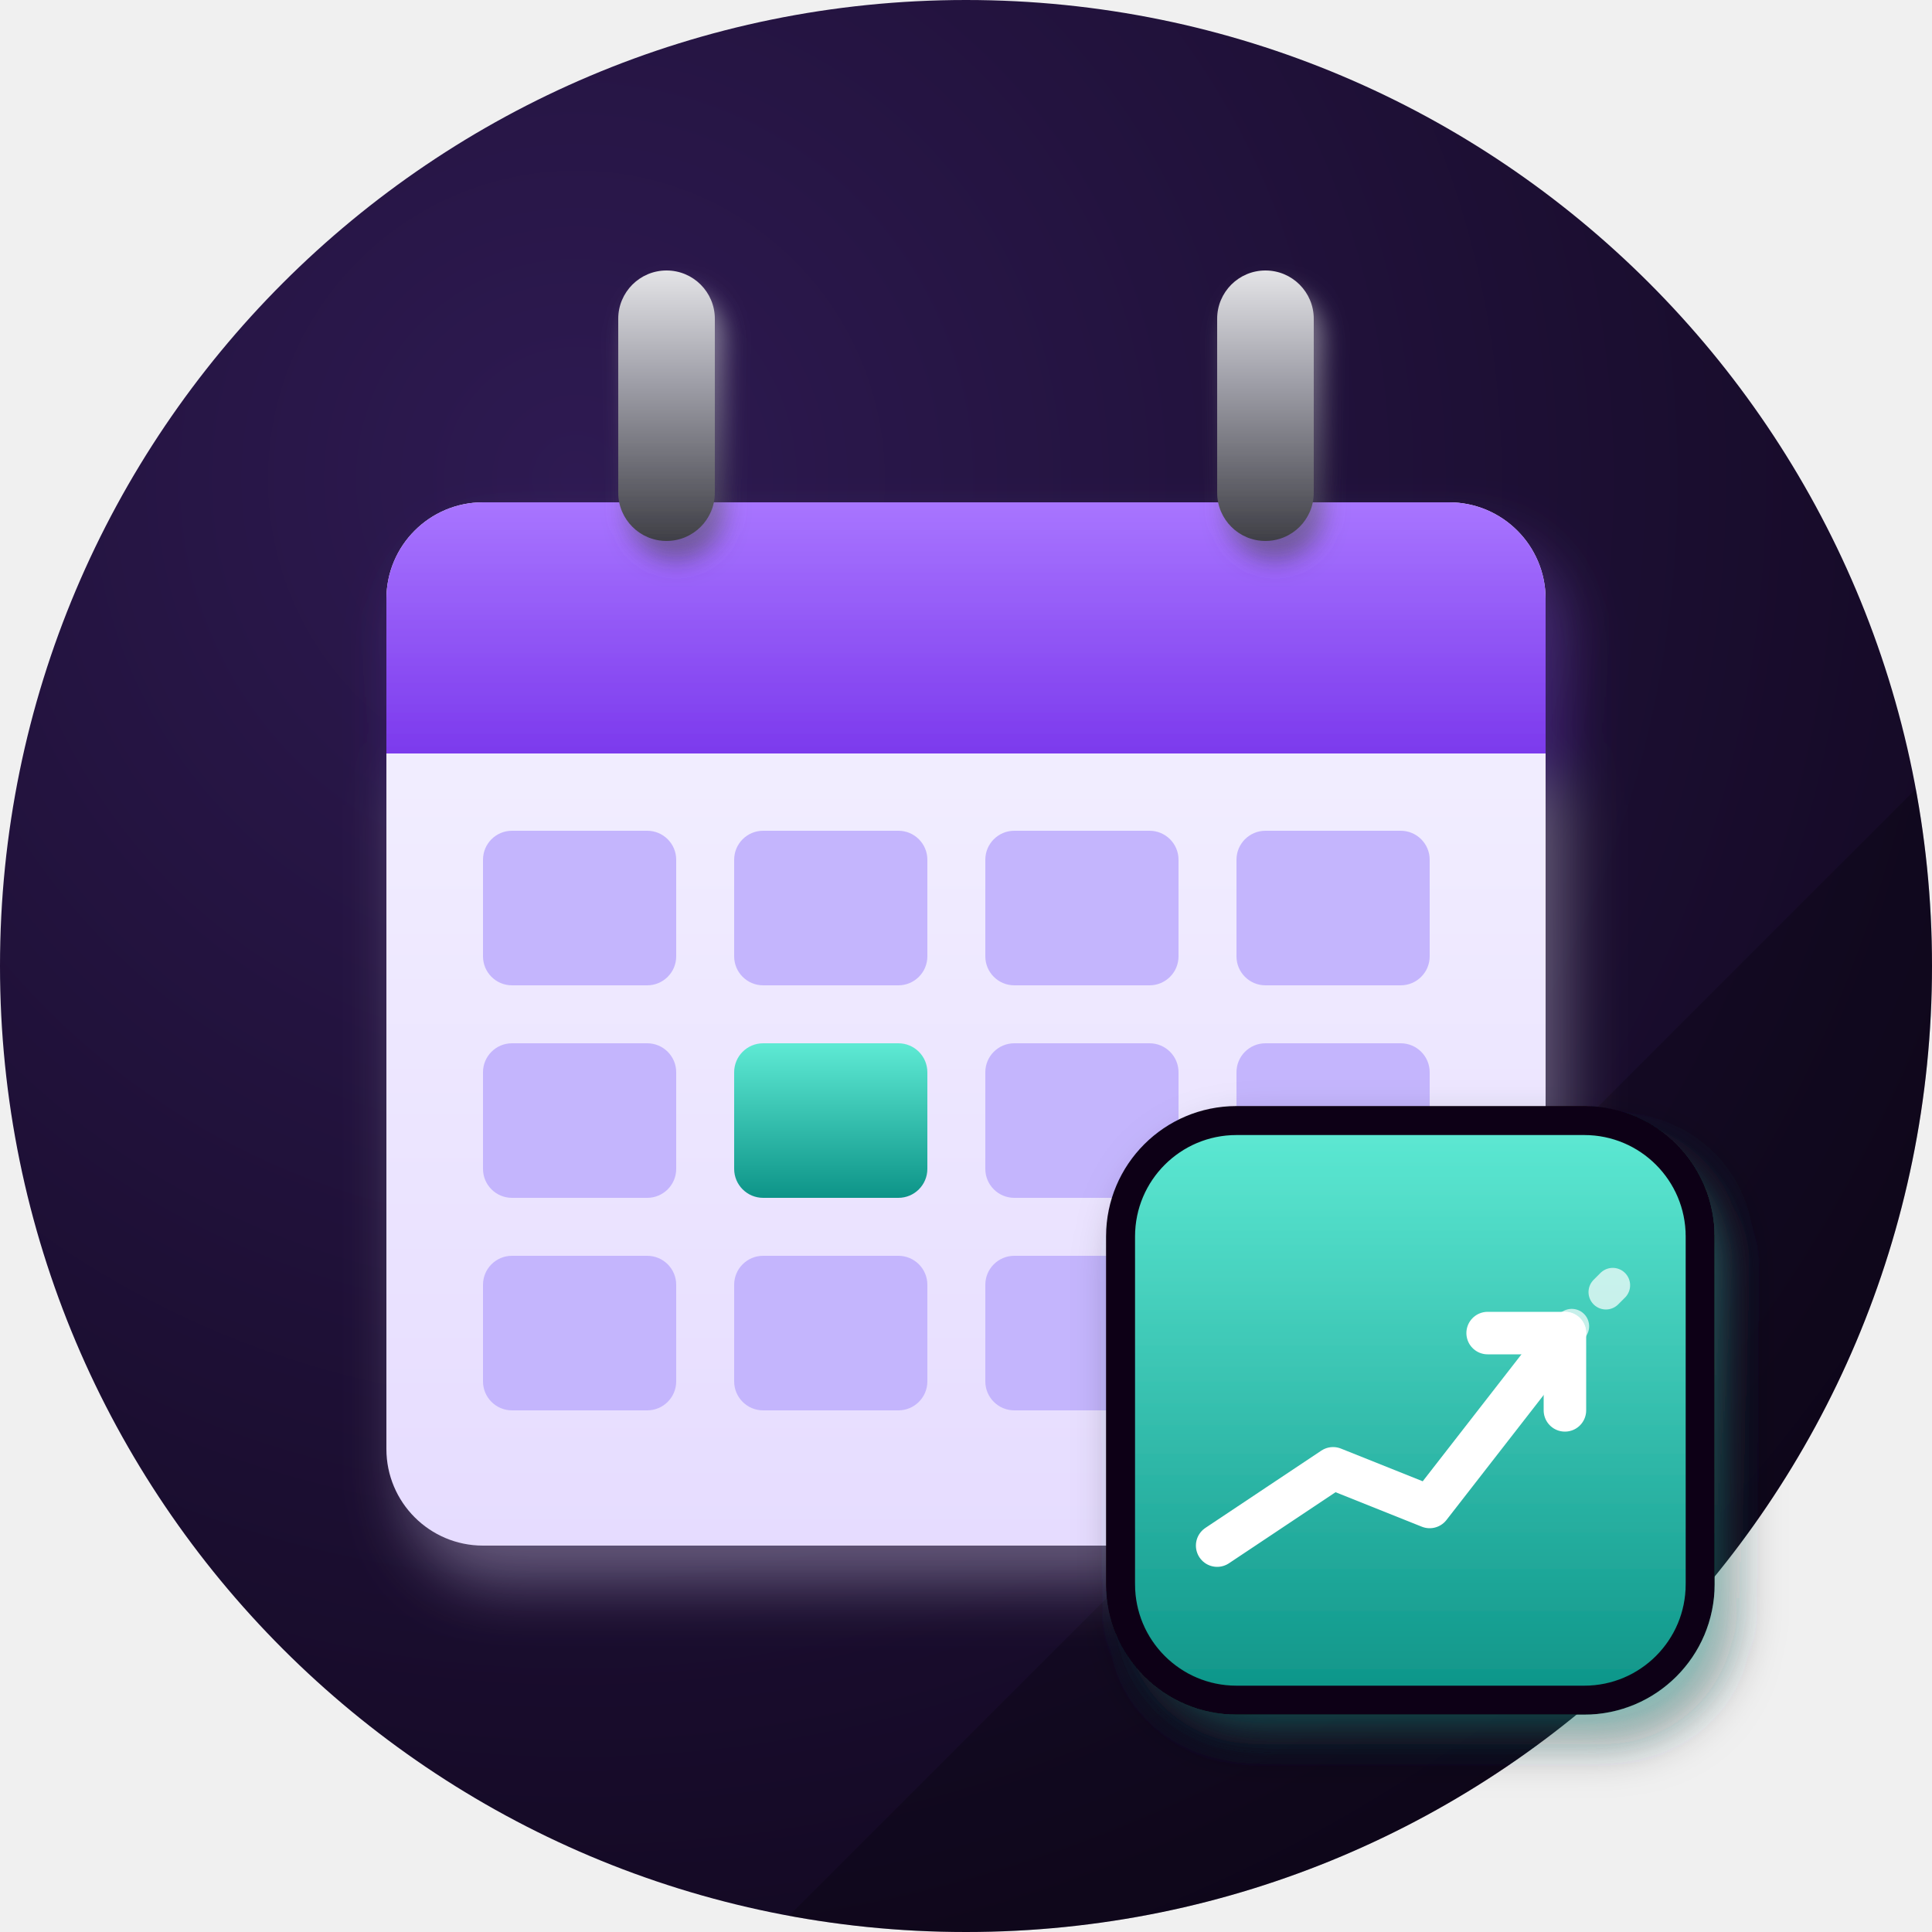
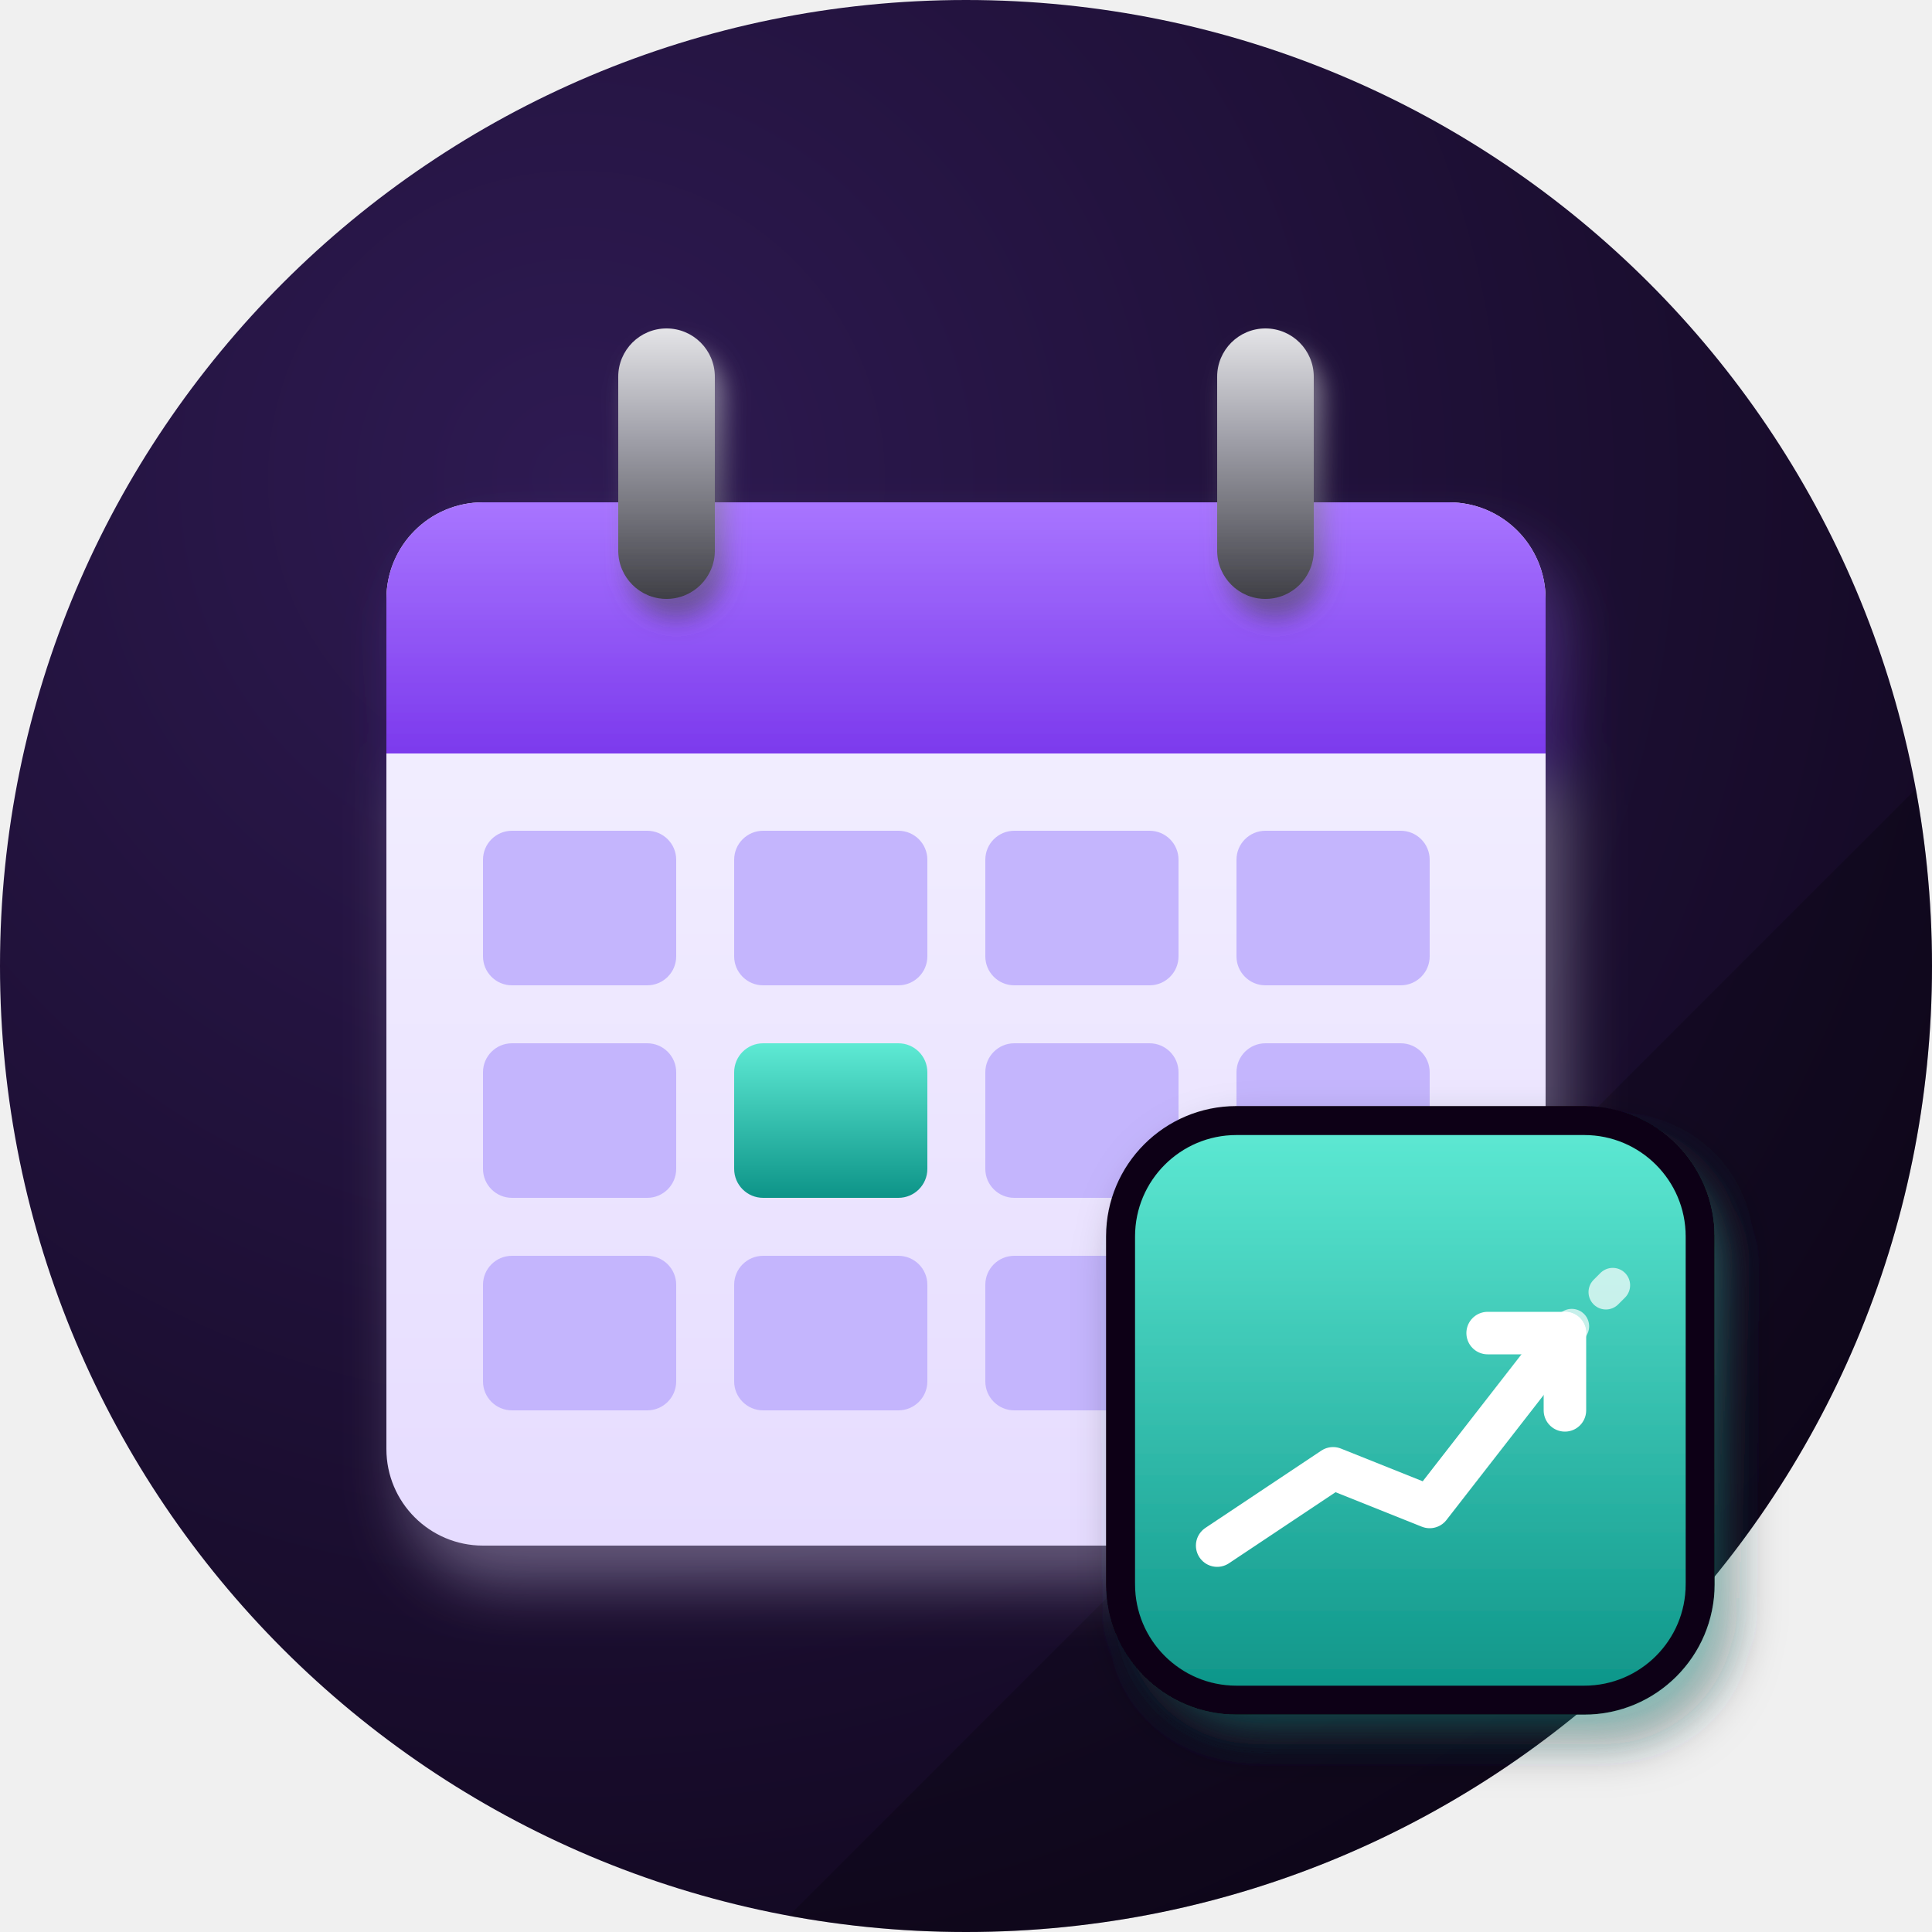
<svg xmlns="http://www.w3.org/2000/svg" width="100" height="100" viewBox="0 0 100 100">
  <defs>
    <radialGradient id="badge" cx="0.3" cy="0.25" r="0.95">
      <stop offset="0%" stop-color="#2e1a52" />
      <stop offset="100%" stop-color="#0d0518" />
    </radialGradient>
    <linearGradient id="cal-header" x1="0" y1="0" x2="0" y2="1">
      <stop offset="0%" stop-color="#a875ff" />
      <stop offset="100%" stop-color="#7c3aed" />
    </linearGradient>
    <linearGradient id="cal-body" x1="0" y1="0" x2="0" y2="1">
      <stop offset="0%" stop-color="#f5f3ff" />
      <stop offset="100%" stop-color="#e6dcff" />
    </linearGradient>
    <linearGradient id="inset" x1="0" y1="0" x2="0" y2="1">
      <stop offset="0%" stop-color="#5eead4" />
      <stop offset="100%" stop-color="#0d9488" />
    </linearGradient>
    <linearGradient id="ring-metal" x1="0" y1="0" x2="0" y2="1">
      <stop offset="0%" stop-color="#e4e4e7" />
      <stop offset="40%" stop-color="#a1a1aa" />
      <stop offset="100%" stop-color="#3f3f46" />
    </linearGradient>
    <clipPath id="badge-clip">
      <circle cx="50" cy="50" r="50" />
    </clipPath>
    <filter id="cal-shadow" x="-50%" y="-50%" width="200%" height="200%">
      <feGaussianBlur stdDeviation="1.5" />
      <feOffset dx="1" dy="2" />
      <feComponentTransfer>
        <feFuncA type="linear" slope="0.35" />
      </feComponentTransfer>
      <feMerge>
        <feMergeNode />
        <feMergeNode in="SourceGraphic" />
      </feMerge>
    </filter>
    <filter id="ring-shadow" x="-50%" y="-50%" width="200%" height="200%">
      <feGaussianBlur stdDeviation="0.6" />
      <feOffset dx="0.5" dy="1" />
      <feComponentTransfer>
        <feFuncA type="linear" slope="0.55" />
      </feComponentTransfer>
      <feMerge>
        <feMergeNode />
        <feMergeNode in="SourceGraphic" />
      </feMerge>
    </filter>
    <filter id="inset-shadow" x="-50%" y="-50%" width="200%" height="200%">
      <feGaussianBlur stdDeviation="1.2" />
      <feOffset dx="1" dy="1.5" />
      <feComponentTransfer>
        <feFuncA type="linear" slope="0.5" />
      </feComponentTransfer>
      <feMerge>
        <feMergeNode />
        <feMergeNode in="SourceGraphic" />
      </feMerge>
    </filter>
  </defs>
  <circle cx="50" cy="50" r="50" fill="url(#badge)" />
  <g clip-path="url(#badge-clip)" opacity="0.22">
    <polygon points="100,40 100,100 40,100" fill="#000" />
  </g>
  <g filter="url(#cal-shadow)">
    <rect x="20" y="26" width="60" height="54" rx="5" fill="url(#cal-body)" />
    <path d="M 20 31 a 5 5 0 0 1 5 -5 h 50 a 5 5 0 0 1 5 5 v 8 h -60 z" fill="url(#cal-header)" />
  </g>
  <g filter="url(#ring-shadow)">
-     <rect x="32" y="14" width="5" height="14" rx="2.5" fill="url(#ring-metal)" />
-     <rect x="63" y="14" width="5" height="14" rx="2.5" fill="url(#ring-metal)" />
+     <rect x="32" y="17" width="5" height="14" rx="2.5" fill="url(#ring-metal)" />
+     <rect x="63" y="17" width="5" height="14" rx="2.5" fill="url(#ring-metal)" />
  </g>
  <g fill="#c4b5fd">
    <rect x="25" y="43" width="10" height="8" rx="1.5" />
    <rect x="38" y="43" width="10" height="8" rx="1.5" />
    <rect x="51" y="43" width="10" height="8" rx="1.5" />
    <rect x="64" y="43" width="10" height="8" rx="1.5" />
    <rect x="25" y="54" width="10" height="8" rx="1.5" />
    <rect x="38" y="54" width="10" height="8" rx="1.5" fill="url(#inset)" />
    <rect x="51" y="54" width="10" height="8" rx="1.5" />
    <rect x="64" y="54" width="10" height="8" rx="1.5" />
    <rect x="25" y="65" width="10" height="8" rx="1.5" />
    <rect x="38" y="65" width="10" height="8" rx="1.5" />
    <rect x="51" y="65" width="10" height="8" rx="1.5" />
    <rect x="64" y="65" width="10" height="8" rx="1.5" />
  </g>
  <g filter="url(#inset-shadow)">
    <rect x="58" y="58" width="30" height="30" rx="6" fill="url(#inset)" stroke="#0d0518" stroke-width="1.5" />
    <polyline points="63,80 69,76 74,78 81,69" fill="none" stroke="#ffffff" stroke-width="2.2" stroke-linecap="round" stroke-linejoin="round" />
    <polyline points="77,69 81,69 81,73" fill="none" stroke="#ffffff" stroke-width="2.2" stroke-linecap="round" stroke-linejoin="round" />
    <line x1="81" y1="69" x2="85" y2="65" stroke="#ffffff" stroke-width="1.8" stroke-linecap="round" stroke-dasharray="0.5 2.5" opacity="0.7" />
  </g>
</svg>
